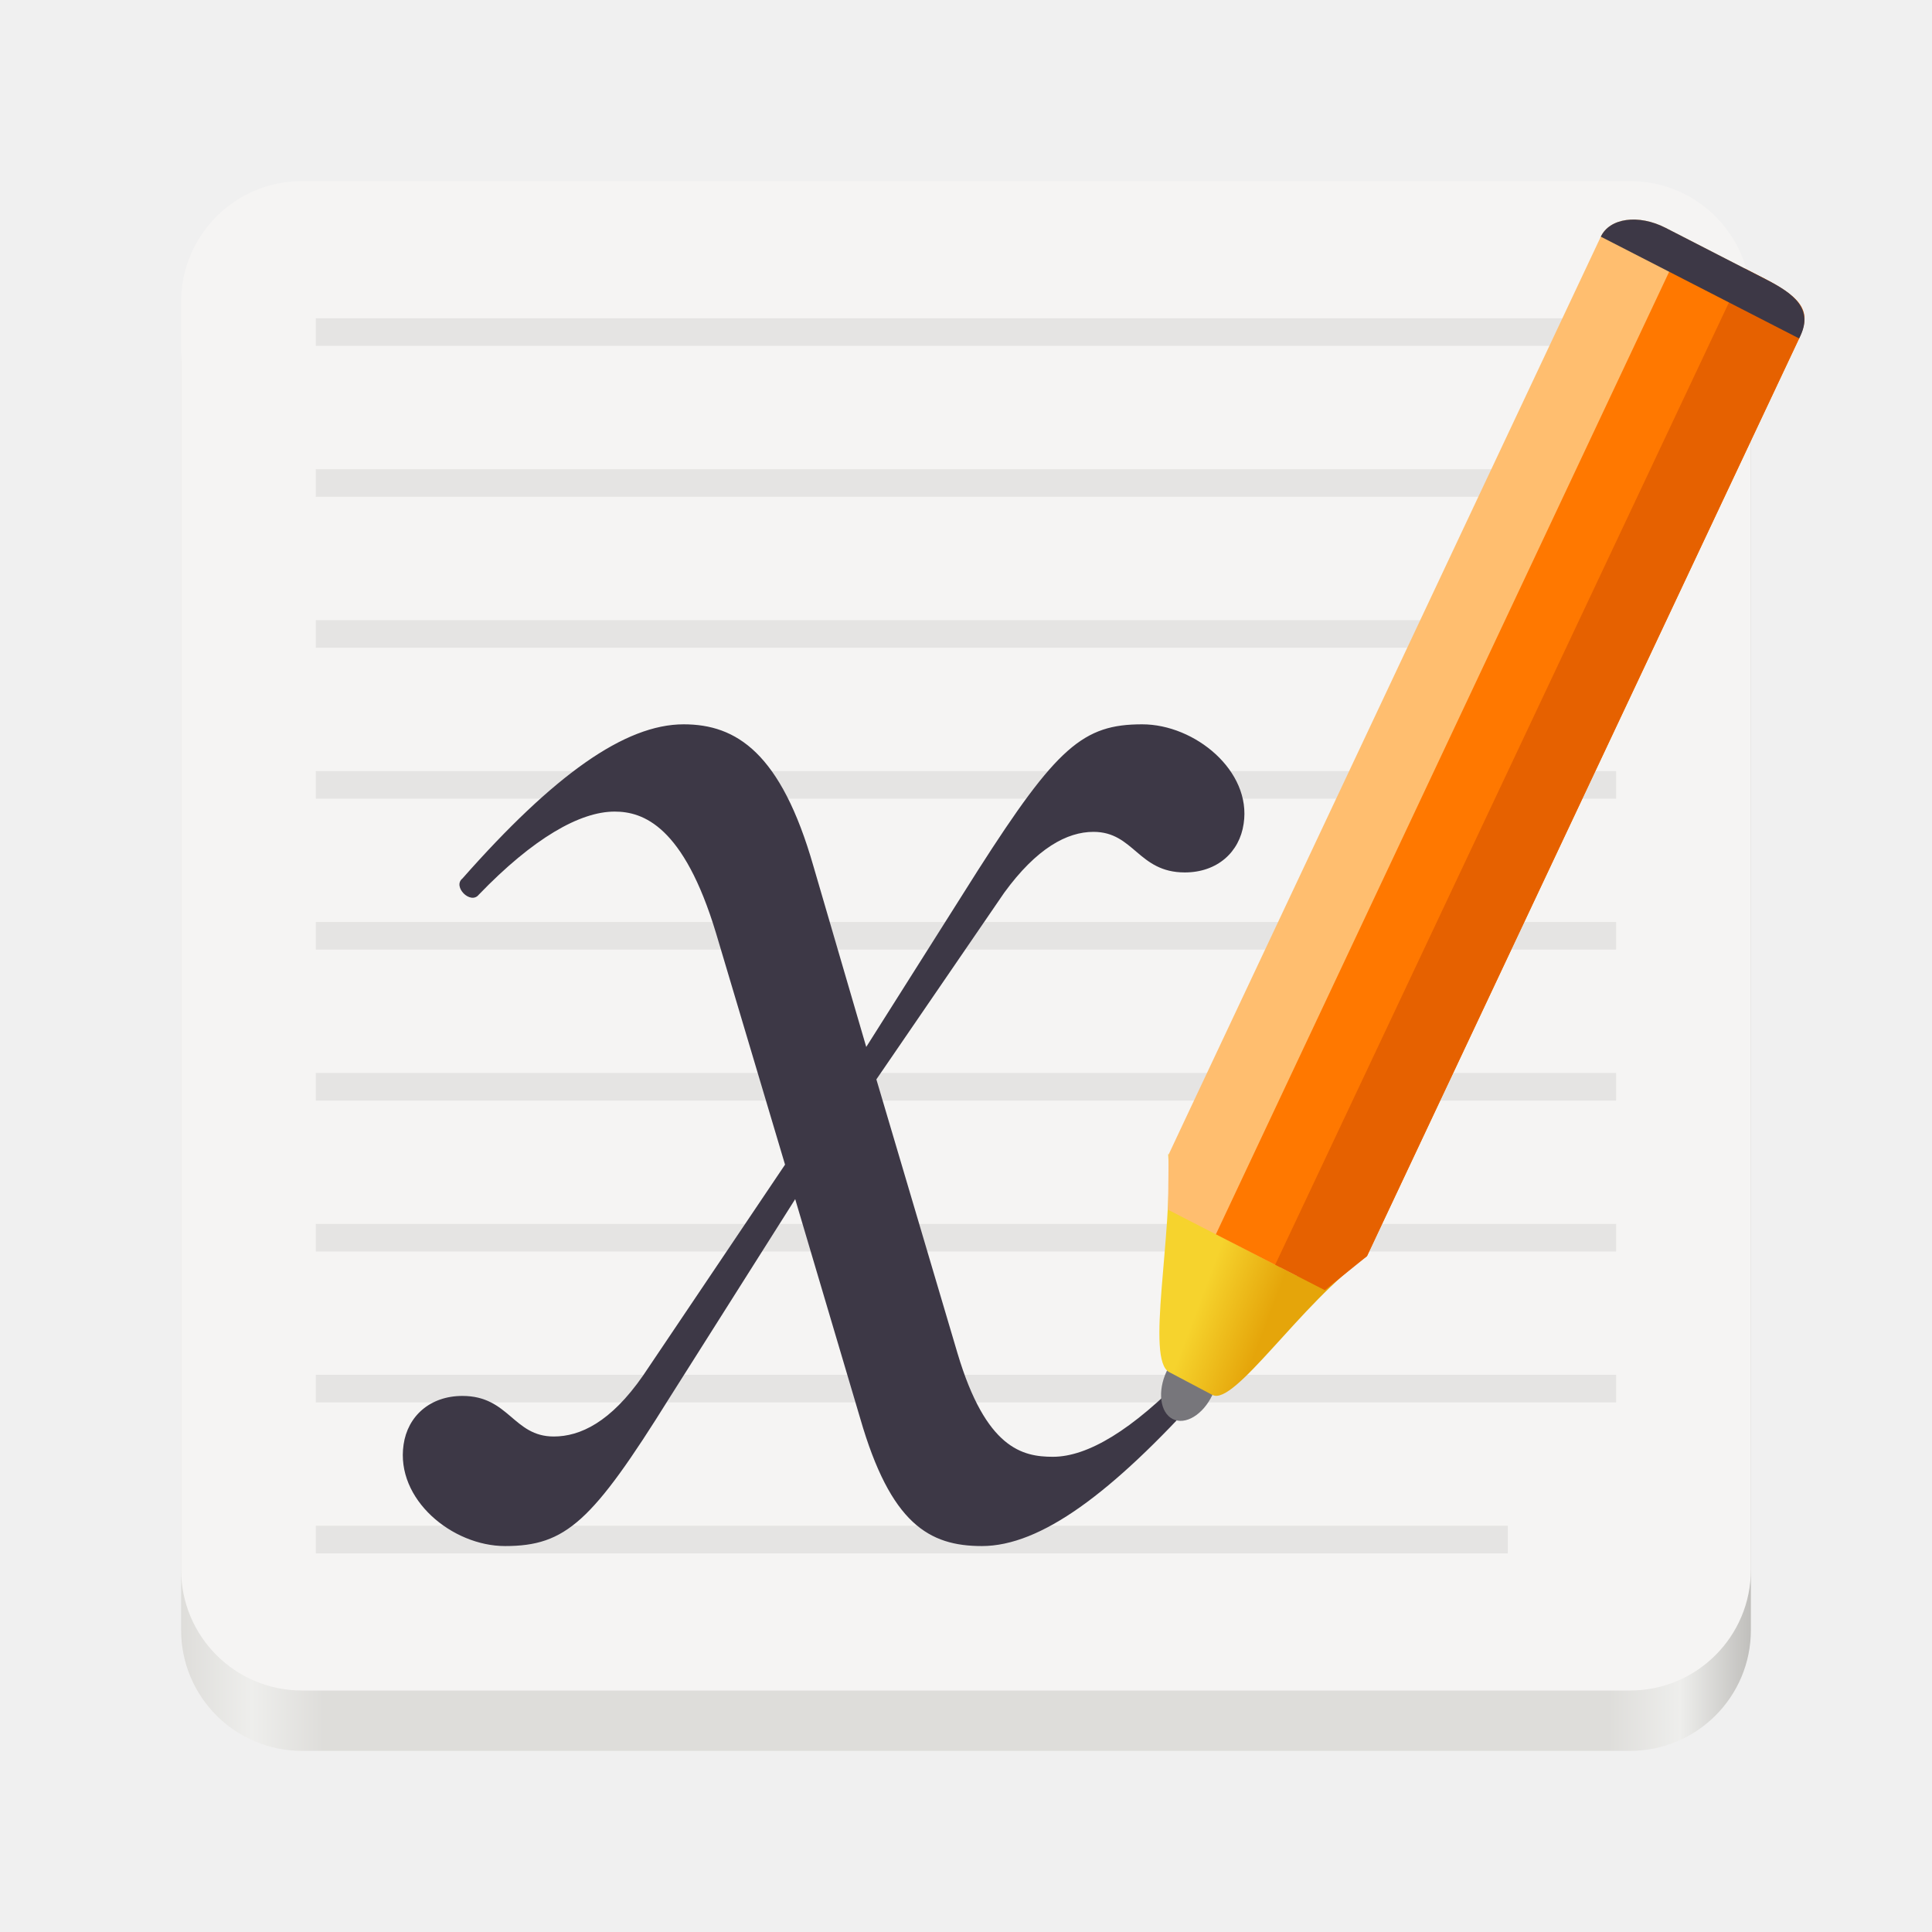
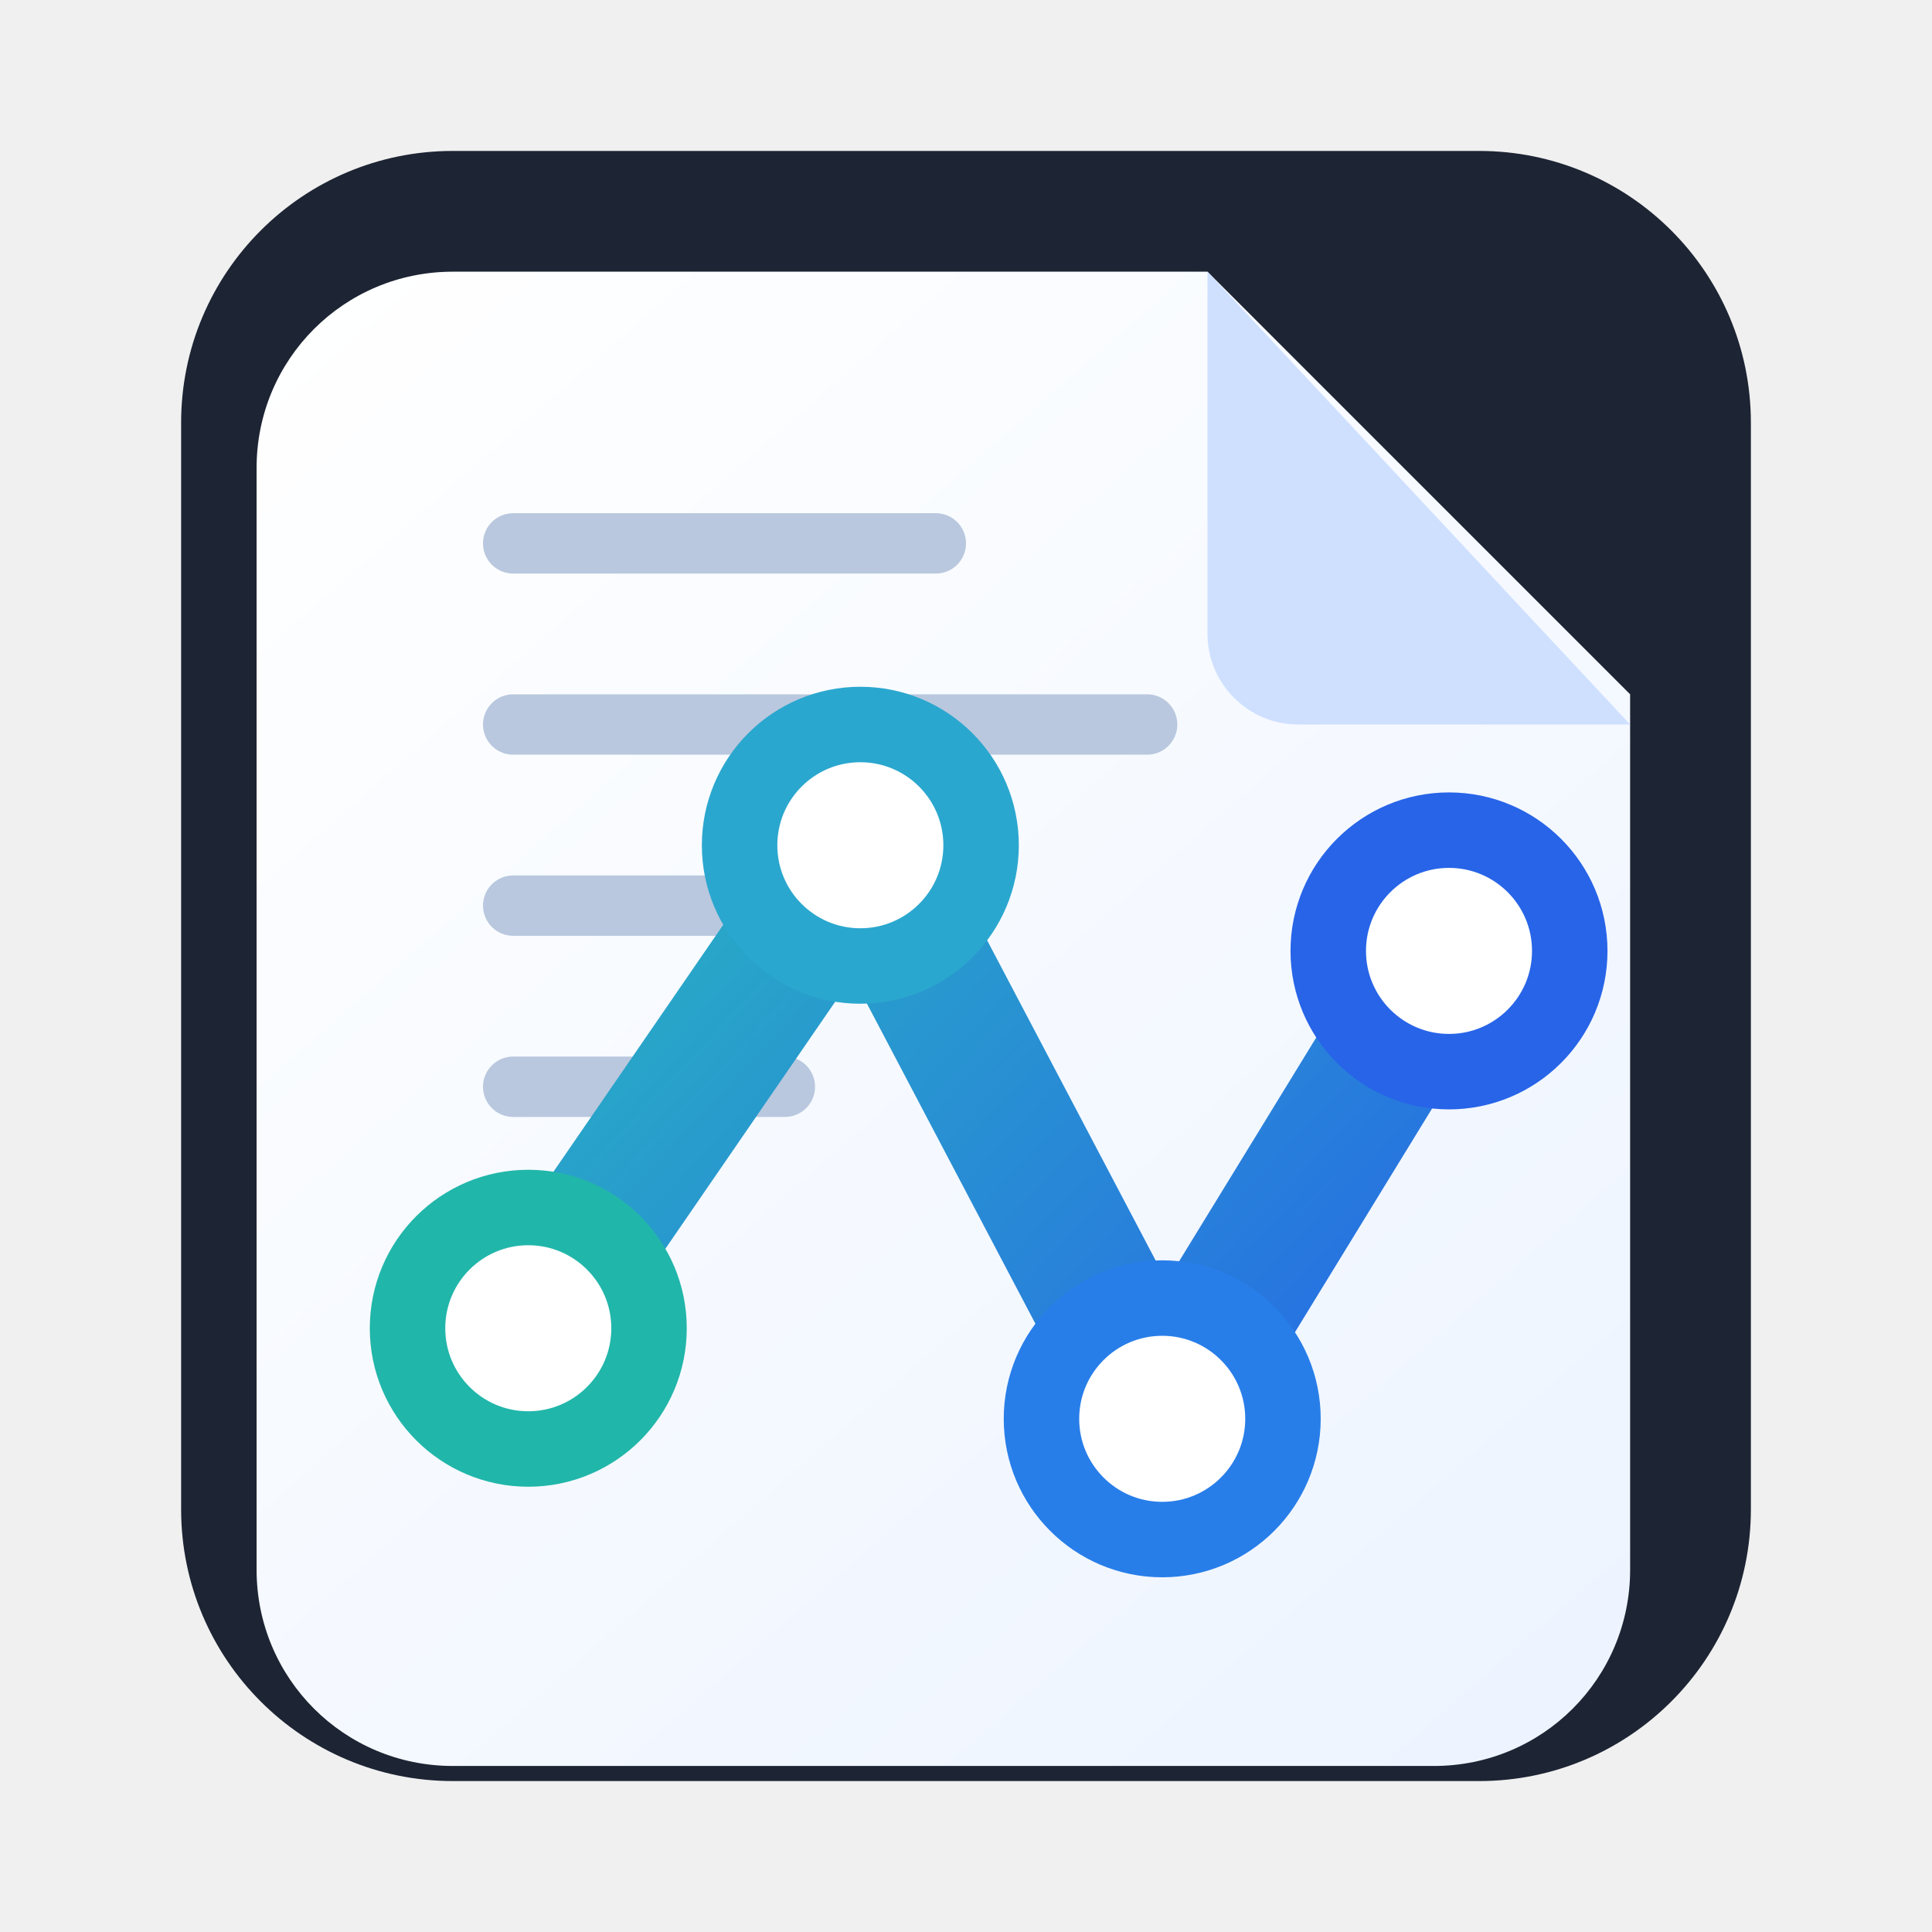
- <svg xmlns="http://www.w3.org/2000/svg" height="128" width="128">
-   <linearGradient id="a" gradientTransform="matrix(.23214 0 0 .32895 -8.567 263.827)" gradientUnits="userSpaceOnUse" x1="88.596" x2="536.596" y1="-449.394" y2="-449.394">
-     <stop offset="0" stop-color="#deddda" />
-     <stop offset=".045" stop-color="#eeeeec" />
-     <stop offset=".091" stop-color="#deddda" />
-     <stop offset=".909" stop-color="#deddda" />
-     <stop offset=".955" stop-color="#eeeeec" />
-     <stop offset="1" stop-color="#c0bfbc" />
-   </linearGradient>
-   <linearGradient id="b" gradientTransform="matrix(1.7465 .86387 -.332 .6989 -100.537 -239.128)" gradientUnits="userSpaceOnUse" x1="156.012" x2="153.584" y1="227.933" y2="228.014">
-     <stop offset="0" stop-color="#e5a50a" />
-     <stop offset="1" stop-color="#f6d32d" />
-   </linearGradient>
-   <path d="M20 16h88a8 8 0 0 1 8 8v84a8 8 0 0 1-8 8H20a8 8 0 0 1-8-8V24a8 8 0 0 1 8-8zm0 0" fill="url(#a)" />
-   <path d="M20 12h88a8 8 0 0 1 8 8v84a8 8 0 0 1-8 8H20a8 8 0 0 1-8-8V20a8 8 0 0 1 8-8zm0 0" fill="#f5f4f3" />
-   <path d="M20.922 21.086v1.828h86.152v-1.828zM20.922 31.086v1.828h86.152v-1.828zM20.922 41.086v1.828h86.152v-1.828zM20.922 51.086v1.828h86.152v-1.828zM20.922 61.086v1.828h86.152v-1.828zM20.922 71.086v1.828h86.152v-1.828zM20.922 81.086v1.828h86.152v-1.828zM20.922 91.086v1.828h86.152v-1.828zM20.922 101.086v1.828h78.973v-1.828zm0 0" fill="#c0bfbc" fill-rule="evenodd" fill-opacity=".3" />
-   <path d="M75.672 47.988c-3.899 0-5.645 1.477-10.887 9.68l-7.394 11.695-3.496-11.965c-2.153-7.527-5.11-9.41-8.602-9.41-3.898 0-8.605 3.36-14.656 10.215-.672.54.539 1.75 1.078 1.078 3.629-3.765 6.719-5.511 9.004-5.511 1.883 0 4.574.937 6.722 8.062l4.57 15.328-9.41 13.98c-2.148 3.09-4.167 4.032-5.913 4.032-2.688 0-2.958-2.688-6.051-2.688-2.149 0-3.63 1.344-3.899 3.227-.535 3.629 3.227 6.719 6.723 6.719 4.035 0 5.781-1.614 10.89-9.813l8.333-13.172 4.304 14.516c2.016 6.992 4.57 8.469 8.063 8.469 3.898 0 8.605-3.493 14.652-10.215.676-.672-.402-1.746-1.074-1.211-3.629 3.766-6.586 5.512-8.871 5.512-2.016 0-4.438-.54-6.32-6.856l-5.376-18.148 8.47-12.367c2.152-2.958 4.167-4.032 5.913-4.032 2.688 0 2.957 2.688 6.051 2.688 2.149 0 3.629-1.344 3.899-3.227.535-3.496-3.227-6.586-6.723-6.586zm0 0" fill="#3d3846" />
-   <g fill-rule="evenodd">
-     <path d="M80.324 92.418c-.617 1.309-1.797 2.023-2.633 1.594-.84-.43-1.015-1.84-.402-3.153.617-1.308 1.797-2.023 2.633-1.593.84.43 1.02 1.84.402 3.152zm0 0" fill="#77767b" />
-     <path d="M77.477 90.914c-1.61-.785.253-9.11-.082-14.453l13.156 6.777c-4.32 3.04-8.774 9.957-10.227 9.18" fill="url(#b)" />
-     <path d="M110.348 15.094c-1.79-.918-3.703-.656-4.29.586l-17.28 36.695L78.48 74.242l-1.054 2.246-.04 3.66 8.544 4.387 4.632-1.305 1.055-2.246 10.297-21.867 17.281-36.695c.586-1.242-.386-2.985-2.175-3.902zm0 0" fill="#ffbe6f" />
-     <path d="M111.633 15.781 93.305 54.7 83.008 76.566l-2.453 5.211 4.254 2.184 3.632-1.82 2.121 1.09 1.055-2.247 10.297-21.867 17.281-36.695c.586-1.242-.074-2.73-1.25-3.332zm0 0" fill="#ff7800" />
-     <path d="m86.941 78.582-2.457 5.211 3.29 1.687 2.788-2.25 1.055-2.246 27.578-58.562c.758-1.61.457-2.55-2.226-3.93l-1.364-.699" fill="#e66100" />
-     <path d="M110.348 15.094c-1.79-.918-3.703-.656-4.29.586l13.137 6.742c1.043-1.95-.386-2.985-2.175-3.902zm0 0" fill="#3d3846" />
-   </g>
+ <svg xmlns="http://www.w3.org/2000/svg" width="128" height="128" viewBox="0 0 128 128">
+   <defs>
+     <linearGradient id="page" x1="22" x2="106" y1="16" y2="112" gradientUnits="userSpaceOnUse">
+       <stop offset="0" stop-color="#ffffff" />
+       <stop offset="1" stop-color="#edf4ff" />
+     </linearGradient>
+     <linearGradient id="mark" x1="31" x2="98" y1="34" y2="97" gradientUnits="userSpaceOnUse">
+       <stop offset="0" stop-color="#29c7b8" />
+       <stop offset="1" stop-color="#2764e8" />
+     </linearGradient>
+   </defs>
+   <rect x="12" y="10" width="104" height="108" rx="18" fill="#1d2433" />
+   <path d="M30 18h50l28 28v58c0 7.2-5.8 13-13 13H30c-7.2 0-13-5.8-13-13V31c0-7.2 5.8-13 13-13z" fill="url(#page)" />
+   <path d="M80 18v24c0 3.3 2.7 6 6 6h22z" fill="#cfe0ff" />
+   <path d="M34 36h28M34 48h42M34 60h28M34 72h18" stroke="#b9c8de" stroke-width="4" stroke-linecap="round" />
+   <path d="M35 88 57 56l20 38 19-31" fill="none" stroke="url(#mark)" stroke-width="9" stroke-linecap="round" stroke-linejoin="round" />
+   <circle cx="35" cy="88" r="8" fill="#ffffff" stroke="#21b6aa" stroke-width="5" />
+   <circle cx="57" cy="56" r="8" fill="#ffffff" stroke="#2aa7cf" stroke-width="5" />
+   <circle cx="77" cy="94" r="8" fill="#ffffff" stroke="#287ee9" stroke-width="5" />
+   <circle cx="96" cy="63" r="8" fill="#ffffff" stroke="#2764e8" stroke-width="5" />
</svg>
